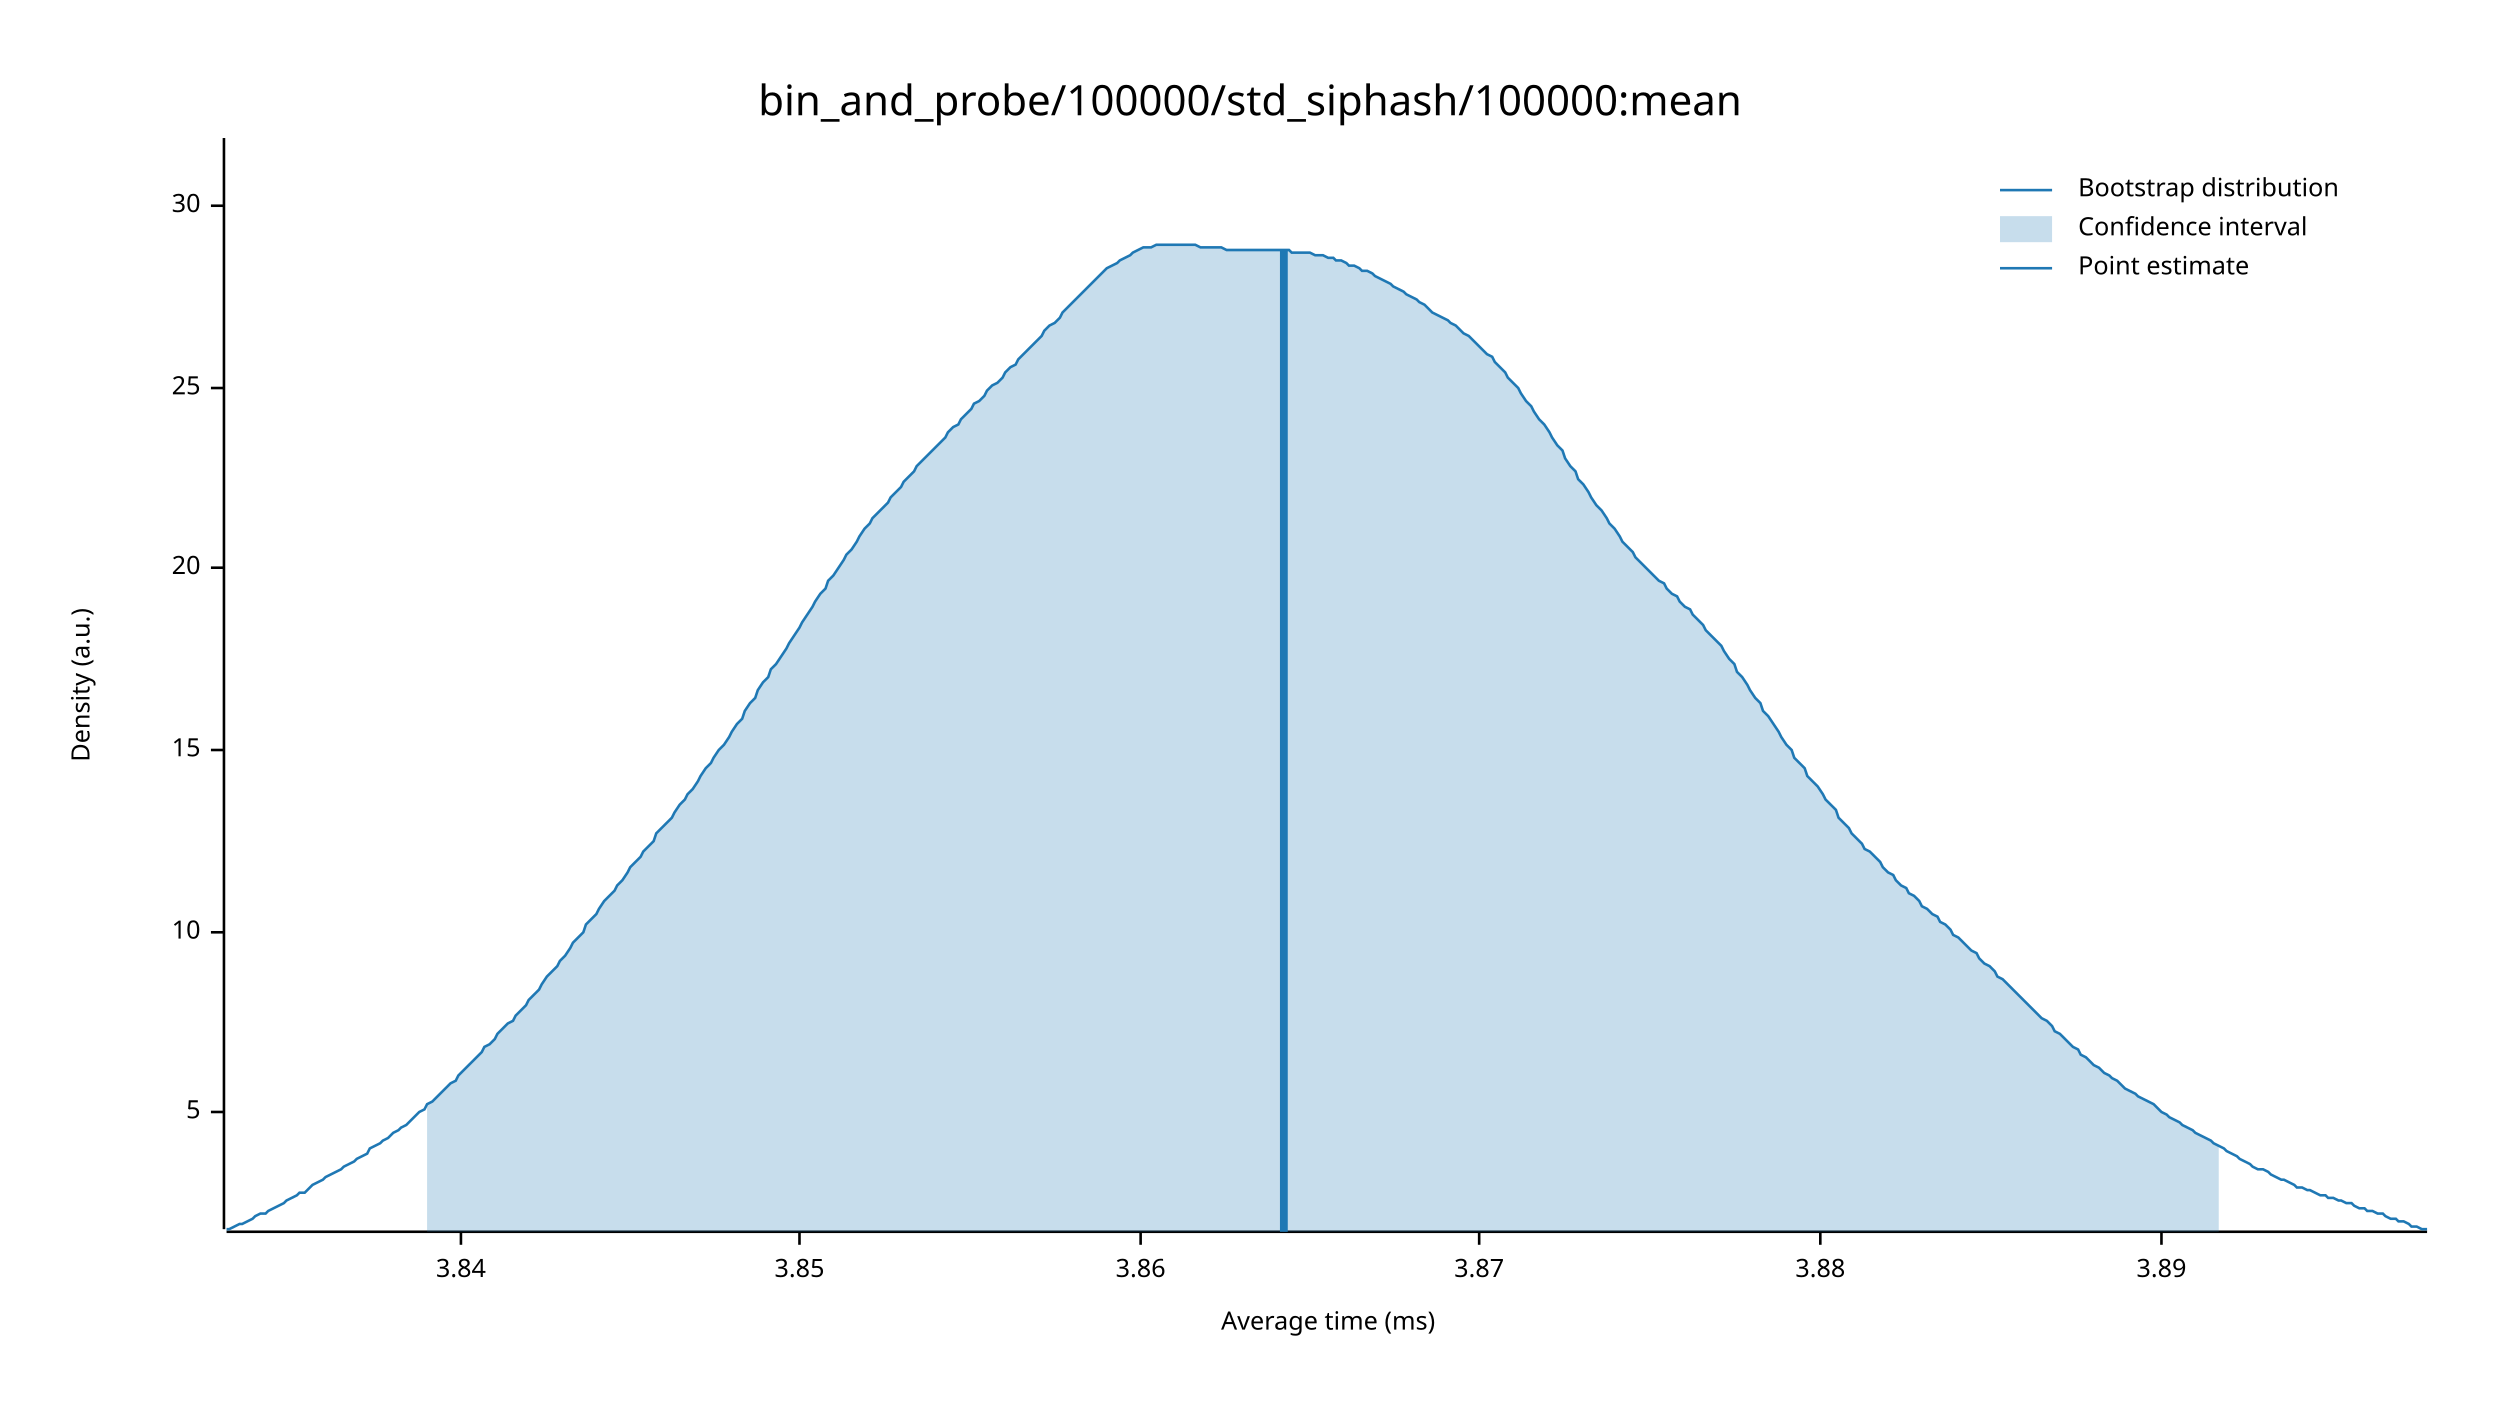
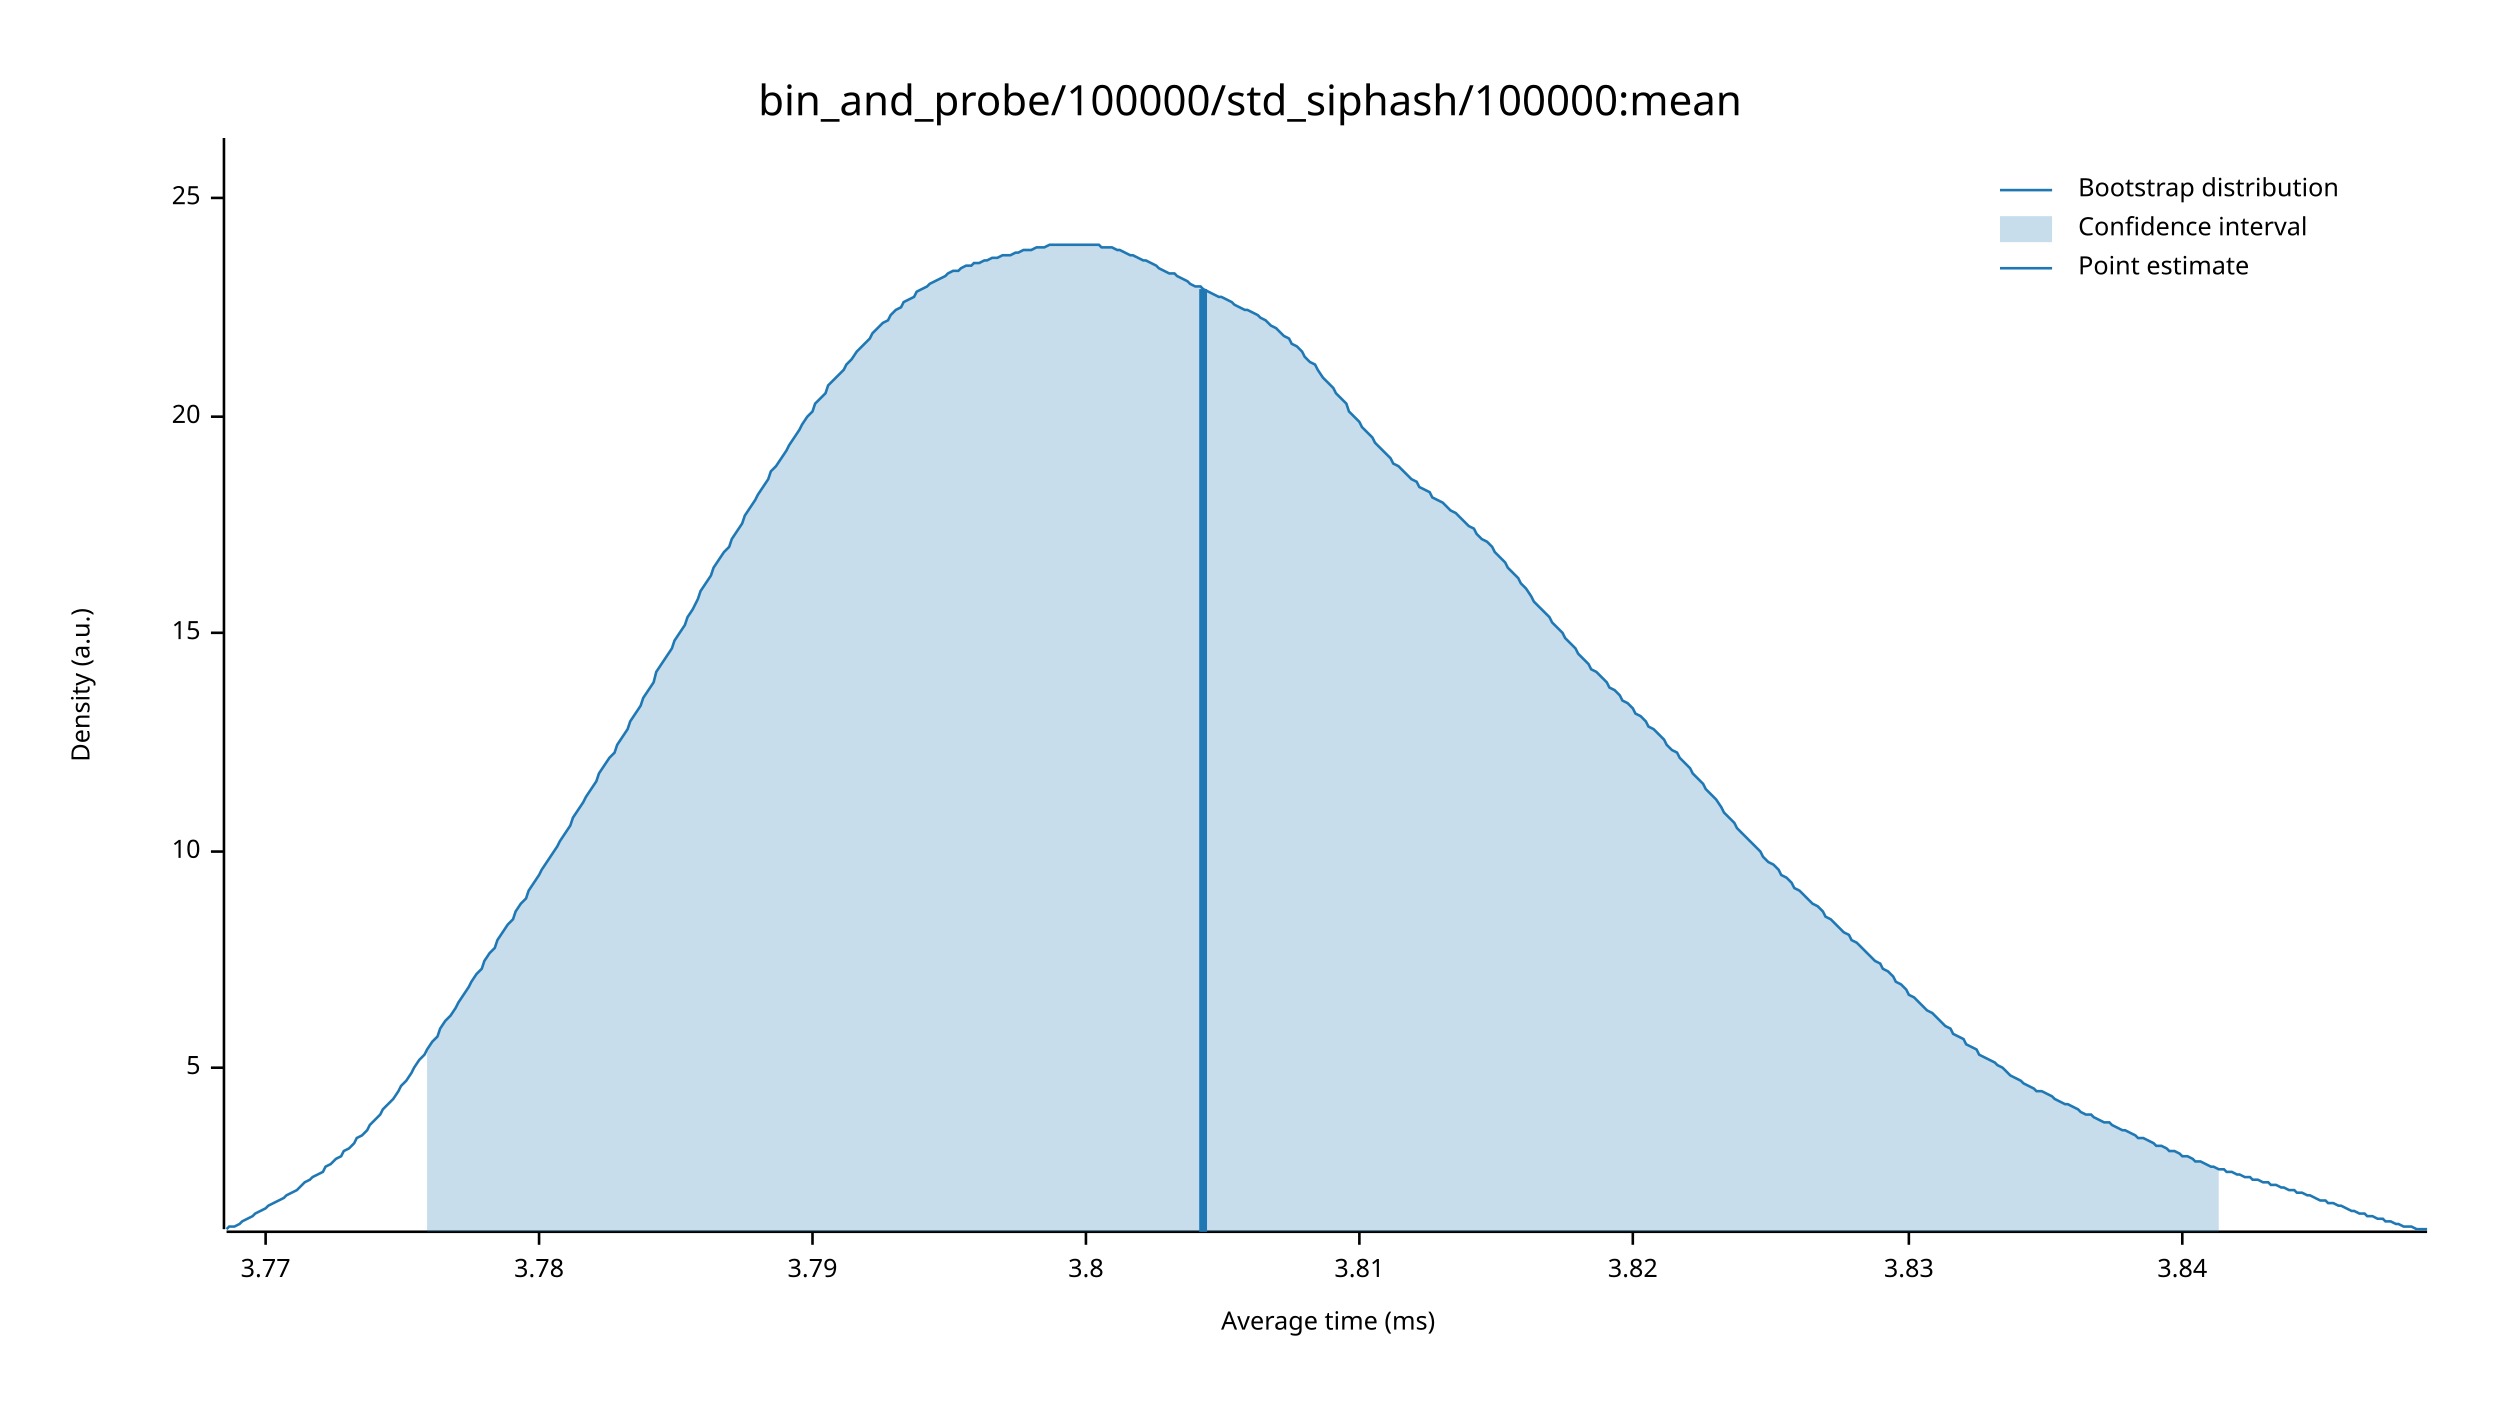
<svg xmlns="http://www.w3.org/2000/svg" width="960" height="540" viewBox="0 0 960 540">
  <text x="480" y="32" dy="0.76em" text-anchor="middle" font-family="sans-serif" font-size="16.129" opacity="1" fill="#000000">
bin_and_probe/100000/std_siphash/100000:mean
</text>
  <text x="27" y="263" dy="0.76em" text-anchor="middle" font-family="sans-serif" font-size="9.677" opacity="1" fill="#000000" transform="rotate(270, 27, 263)">
Density (a.u.)
</text>
  <text x="510" y="513" dy="-0.5ex" text-anchor="middle" font-family="sans-serif" font-size="9.677" opacity="1" fill="#000000">
Average time (ms)
</text>
  <polyline fill="none" opacity="1" stroke="#000000" stroke-width="1" points="86,53 86,472 " />
-   <text x="77" y="427" dy="0.5ex" text-anchor="end" font-family="sans-serif" font-size="9.677" opacity="1" fill="#000000">
+   <text x="77" y="410" dy="0.5ex" text-anchor="end" font-family="sans-serif" font-size="9.677" opacity="1" fill="#000000">
5
</text>
-   <polyline fill="none" opacity="1" stroke="#000000" stroke-width="1" points="81,427 86,427 " />
-   <text x="77" y="358" dy="0.5ex" text-anchor="end" font-family="sans-serif" font-size="9.677" opacity="1" fill="#000000">
+   <polyline fill="none" opacity="1" stroke="#000000" stroke-width="1" points="81,410 86,410 " />
+   <text x="77" y="327" dy="0.5ex" text-anchor="end" font-family="sans-serif" font-size="9.677" opacity="1" fill="#000000">
10
</text>
-   <polyline fill="none" opacity="1" stroke="#000000" stroke-width="1" points="81,358 86,358 " />
-   <text x="77" y="288" dy="0.5ex" text-anchor="end" font-family="sans-serif" font-size="9.677" opacity="1" fill="#000000">
+   <polyline fill="none" opacity="1" stroke="#000000" stroke-width="1" points="81,327 86,327 " />
+   <text x="77" y="243" dy="0.5ex" text-anchor="end" font-family="sans-serif" font-size="9.677" opacity="1" fill="#000000">
15
</text>
-   <polyline fill="none" opacity="1" stroke="#000000" stroke-width="1" points="81,288 86,288 " />
-   <text x="77" y="218" dy="0.5ex" text-anchor="end" font-family="sans-serif" font-size="9.677" opacity="1" fill="#000000">
+   <polyline fill="none" opacity="1" stroke="#000000" stroke-width="1" points="81,243 86,243 " />
+   <text x="77" y="160" dy="0.5ex" text-anchor="end" font-family="sans-serif" font-size="9.677" opacity="1" fill="#000000">
20
</text>
-   <polyline fill="none" opacity="1" stroke="#000000" stroke-width="1" points="81,218 86,218 " />
-   <text x="77" y="149" dy="0.5ex" text-anchor="end" font-family="sans-serif" font-size="9.677" opacity="1" fill="#000000">
+   <polyline fill="none" opacity="1" stroke="#000000" stroke-width="1" points="81,160 86,160 " />
+   <text x="77" y="76" dy="0.5ex" text-anchor="end" font-family="sans-serif" font-size="9.677" opacity="1" fill="#000000">
25
</text>
-   <polyline fill="none" opacity="1" stroke="#000000" stroke-width="1" points="81,149 86,149 " />
-   <text x="77" y="79" dy="0.5ex" text-anchor="end" font-family="sans-serif" font-size="9.677" opacity="1" fill="#000000">
- 30
+   <polyline fill="none" opacity="1" stroke="#000000" stroke-width="1" points="81,76 86,76 " />
+   <polyline fill="none" opacity="1" stroke="#000000" stroke-width="1" points="87,473 932,473 " />
+   <text x="102" y="483" dy="0.76em" text-anchor="middle" font-family="sans-serif" font-size="9.677" opacity="1" fill="#000000">
+ 3.77
</text>
-   <polyline fill="none" opacity="1" stroke="#000000" stroke-width="1" points="81,79 86,79 " />
-   <polyline fill="none" opacity="1" stroke="#000000" stroke-width="1" points="87,473 932,473 " />
-   <text x="177" y="483" dy="0.76em" text-anchor="middle" font-family="sans-serif" font-size="9.677" opacity="1" fill="#000000">
+   <polyline fill="none" opacity="1" stroke="#000000" stroke-width="1" points="102,473 102,478 " />
+   <text x="207" y="483" dy="0.76em" text-anchor="middle" font-family="sans-serif" font-size="9.677" opacity="1" fill="#000000">
+ 3.78
+ </text>
+   <polyline fill="none" opacity="1" stroke="#000000" stroke-width="1" points="207,473 207,478 " />
+   <text x="312" y="483" dy="0.76em" text-anchor="middle" font-family="sans-serif" font-size="9.677" opacity="1" fill="#000000">
+ 3.79
+ </text>
+   <polyline fill="none" opacity="1" stroke="#000000" stroke-width="1" points="312,473 312,478 " />
+   <text x="417" y="483" dy="0.76em" text-anchor="middle" font-family="sans-serif" font-size="9.677" opacity="1" fill="#000000">
+ 3.8
+ </text>
+   <polyline fill="none" opacity="1" stroke="#000000" stroke-width="1" points="417,473 417,478 " />
+   <text x="522" y="483" dy="0.76em" text-anchor="middle" font-family="sans-serif" font-size="9.677" opacity="1" fill="#000000">
+ 3.81
+ </text>
+   <polyline fill="none" opacity="1" stroke="#000000" stroke-width="1" points="522,473 522,478 " />
+   <text x="627" y="483" dy="0.76em" text-anchor="middle" font-family="sans-serif" font-size="9.677" opacity="1" fill="#000000">
+ 3.82
+ </text>
+   <polyline fill="none" opacity="1" stroke="#000000" stroke-width="1" points="627,473 627,478 " />
+   <text x="733" y="483" dy="0.76em" text-anchor="middle" font-family="sans-serif" font-size="9.677" opacity="1" fill="#000000">
+ 3.83
+ </text>
+   <polyline fill="none" opacity="1" stroke="#000000" stroke-width="1" points="733,473 733,478 " />
+   <text x="838" y="483" dy="0.76em" text-anchor="middle" font-family="sans-serif" font-size="9.677" opacity="1" fill="#000000">
3.84
</text>
-   <polyline fill="none" opacity="1" stroke="#000000" stroke-width="1" points="177,473 177,478 " />
-   <text x="307" y="483" dy="0.76em" text-anchor="middle" font-family="sans-serif" font-size="9.677" opacity="1" fill="#000000">
- 3.85
- </text>
-   <polyline fill="none" opacity="1" stroke="#000000" stroke-width="1" points="307,473 307,478 " />
-   <text x="438" y="483" dy="0.76em" text-anchor="middle" font-family="sans-serif" font-size="9.677" opacity="1" fill="#000000">
- 3.86
- </text>
-   <polyline fill="none" opacity="1" stroke="#000000" stroke-width="1" points="438,473 438,478 " />
-   <text x="568" y="483" dy="0.76em" text-anchor="middle" font-family="sans-serif" font-size="9.677" opacity="1" fill="#000000">
- 3.87
- </text>
-   <polyline fill="none" opacity="1" stroke="#000000" stroke-width="1" points="568,473 568,478 " />
-   <text x="699" y="483" dy="0.76em" text-anchor="middle" font-family="sans-serif" font-size="9.677" opacity="1" fill="#000000">
- 3.88
- </text>
-   <polyline fill="none" opacity="1" stroke="#000000" stroke-width="1" points="699,473 699,478 " />
-   <text x="830" y="483" dy="0.76em" text-anchor="middle" font-family="sans-serif" font-size="9.677" opacity="1" fill="#000000">
- 3.89
- </text>
-   <polyline fill="none" opacity="1" stroke="#000000" stroke-width="1" points="830,473 830,478 " />
-   <polyline fill="none" opacity="1" stroke="#1F78B4" stroke-width="1" points="87,472 88,472 90,471 92,470 93,470 95,469 97,468 98,467 100,466 102,466 103,465 105,464 107,463 109,462 110,461 112,460 114,459 115,458 117,458 119,456 120,455 122,454 124,453 125,452 127,451 129,450 131,449 132,448 134,447 136,446 137,445 139,444 141,443 142,441 144,440 146,439 147,438 149,437 151,435 153,434 154,433 156,432 158,430 159,429 161,427 163,426 164,424 166,423 168,421 169,420 171,418 173,416 175,415 176,413 178,411 180,409 181,408 183,406 185,404 186,402 188,401 190,399 191,397 193,395 195,393 197,392 198,390 200,388 202,386 203,384 205,382 207,380 208,378 210,375 212,373 214,371 215,369 217,367 219,364 220,362 222,360 224,358 225,355 227,353 229,351 230,349 232,346 234,344 236,342 237,340 239,338 241,335 242,333 244,331 246,329 247,327 249,325 251,323 252,320 254,318 256,316 258,314 259,312 261,309 263,307 264,305 266,303 268,300 269,298 271,295 273,293 274,291 276,288 278,286 280,283 281,281 283,278 285,276 286,273 288,270 290,268 291,265 293,262 295,260 296,257 298,255 300,252 302,249 303,247 305,244 307,241 308,239 310,236 312,233 313,231 315,228 317,226 318,223 320,221 322,218 324,215 325,213 327,211 329,208 330,206 332,203 334,201 335,199 337,197 339,195 341,193 342,191 344,189 346,187 347,185 349,183 351,181 352,179 354,177 356,175 357,174 359,172 361,170 363,168 364,166 366,164 368,163 369,161 371,159 373,157 374,155 376,154 378,152 379,150 381,148 383,147 385,145 386,143 388,141 390,140 391,138 393,136 395,134 396,133 398,131 400,129 401,127 403,125 405,124 407,122 408,120 410,118 412,116 413,115 415,113 417,111 418,110 420,108 422,106 423,105 425,103 427,102 429,101 430,100 432,99 434,98 435,97 437,96 439,95 440,95 442,95 444,94 445,94 447,94 449,94 451,94 452,94 454,94 456,94 457,94 459,94 461,95 462,95 464,95 466,95 468,95 469,95 471,96 473,96 474,96 476,96 478,96 479,96 481,96 483,96 484,96 486,96 488,96 490,96 491,96 493,96 495,96 496,97 498,97 500,97 501,97 503,97 505,98 506,98 508,98 510,99 512,99 513,100 515,100 517,101 518,102 520,102 522,103 523,104 525,104 527,105 528,106 530,107 532,108 534,109 535,110 537,111 539,112 540,113 542,114 544,115 545,116 547,117 549,119 550,120 552,121 554,122 556,123 557,124 559,125 561,127 562,128 564,129 566,131 567,132 569,134 571,136 573,137 574,139 576,141 578,143 579,145 581,147 583,149 584,151 586,154 588,156 589,158 591,161 593,163 595,166 596,168 598,171 600,173 601,176 603,179 605,181 606,184 608,186 610,189 611,191 613,194 615,196 617,199 618,201 620,203 622,206 623,208 625,210 627,212 628,214 630,216 632,218 633,219 635,221 637,223 639,224 640,226 642,228 644,229 645,231 647,233 649,234 650,236 652,238 654,240 655,242 657,244 659,246 661,248 662,250 664,253 666,255 667,258 669,260 671,263 672,265 674,268 676,270 677,273 679,275 681,278 683,281 684,283 686,286 688,288 689,291 691,293 693,295 694,298 696,300 698,302 700,305 701,307 703,309 705,311 706,314 708,316 710,318 711,320 713,322 715,324 716,326 718,327 720,329 722,331 723,333 725,335 727,336 728,338 730,340 732,341 733,343 735,344 737,346 738,348 740,349 742,351 744,352 745,354 747,355 749,357 750,359 752,360 754,362 755,363 757,365 759,366 760,368 762,370 764,371 766,373 767,375 769,376 771,378 772,379 774,381 776,383 777,384 779,386 781,388 782,389 784,391 786,392 788,394 789,396 791,397 793,399 794,400 796,402 798,403 799,405 801,406 803,408 804,409 806,410 808,412 810,413 811,414 813,415 815,417 816,418 818,419 820,420 821,421 823,422 825,423 827,424 828,425 830,427 832,428 833,429 835,430 837,431 838,432 840,433 842,434 843,435 845,436 847,437 849,438 850,439 852,440 854,441 855,442 857,443 859,444 860,445 862,446 864,447 865,448 867,449 869,449 871,450 872,451 874,452 876,453 877,453 879,454 881,455 882,456 884,456 886,457 887,457 889,458 891,459 893,459 894,460 896,460 898,461 899,461 901,462 903,462 904,463 906,464 908,464 909,465 911,465 913,466 915,466 916,467 918,468 920,468 921,469 923,469 925,470 926,471 928,471 930,472 932,472 " />
-   <polygon opacity="0.25" fill="#1F78B4" points="164,424 166,423 168,421 169,420 171,418 173,416 175,415 176,413 178,411 180,409 181,408 183,406 185,404 186,402 188,401 190,399 191,397 193,395 195,393 197,392 198,390 200,388 202,386 203,384 205,382 207,380 208,378 210,375 212,373 214,371 215,369 217,367 219,364 220,362 222,360 224,358 225,355 227,353 229,351 230,349 232,346 234,344 236,342 237,340 239,338 241,335 242,333 244,331 246,329 247,327 249,325 251,323 252,320 254,318 256,316 258,314 259,312 261,309 263,307 264,305 266,303 268,300 269,298 271,295 273,293 274,291 276,288 278,286 280,283 281,281 283,278 285,276 286,273 288,270 290,268 291,265 293,262 295,260 296,257 298,255 300,252 302,249 303,247 305,244 307,241 308,239 310,236 312,233 313,231 315,228 317,226 318,223 320,221 322,218 324,215 325,213 327,211 329,208 330,206 332,203 334,201 335,199 337,197 339,195 341,193 342,191 344,189 346,187 347,185 349,183 351,181 352,179 354,177 356,175 357,174 359,172 361,170 363,168 364,166 366,164 368,163 369,161 371,159 373,157 374,155 376,154 378,152 379,150 381,148 383,147 385,145 386,143 388,141 390,140 391,138 393,136 395,134 396,133 398,131 400,129 401,127 403,125 405,124 407,122 408,120 410,118 412,116 413,115 415,113 417,111 418,110 420,108 422,106 423,105 425,103 427,102 429,101 430,100 432,99 434,98 435,97 437,96 439,95 440,95 442,95 444,94 445,94 447,94 449,94 451,94 452,94 454,94 456,94 457,94 459,94 461,95 462,95 464,95 466,95 468,95 469,95 471,96 473,96 474,96 476,96 478,96 479,96 481,96 483,96 484,96 486,96 488,96 490,96 491,96 493,96 495,96 496,97 498,97 500,97 501,97 503,97 505,98 506,98 508,98 510,99 512,99 513,100 515,100 517,101 518,102 520,102 522,103 523,104 525,104 527,105 528,106 530,107 532,108 534,109 535,110 537,111 539,112 540,113 542,114 544,115 545,116 547,117 549,119 550,120 552,121 554,122 556,123 557,124 559,125 561,127 562,128 564,129 566,131 567,132 569,134 571,136 573,137 574,139 576,141 578,143 579,145 581,147 583,149 584,151 586,154 588,156 589,158 591,161 593,163 595,166 596,168 598,171 600,173 601,176 603,179 605,181 606,184 608,186 610,189 611,191 613,194 615,196 617,199 618,201 620,203 622,206 623,208 625,210 627,212 628,214 630,216 632,218 633,219 635,221 637,223 639,224 640,226 642,228 644,229 645,231 647,233 649,234 650,236 652,238 654,240 655,242 657,244 659,246 661,248 662,250 664,253 666,255 667,258 669,260 671,263 672,265 674,268 676,270 677,273 679,275 681,278 683,281 684,283 686,286 688,288 689,291 691,293 693,295 694,298 696,300 698,302 700,305 701,307 703,309 705,311 706,314 708,316 710,318 711,320 713,322 715,324 716,326 718,327 720,329 722,331 723,333 725,335 727,336 728,338 730,340 732,341 733,343 735,344 737,346 738,348 740,349 742,351 744,352 745,354 747,355 749,357 750,359 752,360 754,362 755,363 757,365 759,366 760,368 762,370 764,371 766,373 767,375 769,376 771,378 772,379 774,381 776,383 777,384 779,386 781,388 782,389 784,391 786,392 788,394 789,396 791,397 793,399 794,400 796,402 798,403 799,405 801,406 803,408 804,409 806,410 808,412 810,413 811,414 813,415 815,417 816,418 818,419 820,420 821,421 823,422 825,423 827,424 828,425 830,427 832,428 833,429 835,430 837,431 838,432 840,433 842,434 843,435 845,436 847,437 849,438 850,439 852,440 852,473 164,473 " />
-   <polyline fill="none" opacity="1" stroke="#1F78B4" stroke-width="3" points="493,473 493,96 " />
+   <polyline fill="none" opacity="1" stroke="#000000" stroke-width="1" points="838,473 838,478 " />
+   <polyline fill="none" opacity="1" stroke="#1F78B4" stroke-width="1" points="87,472 88,471 90,471 92,470 93,469 95,468 97,467 98,466 100,465 102,464 103,463 105,462 107,461 109,460 110,459 112,458 114,457 115,456 117,454 119,453 120,452 122,451 124,450 125,448 127,447 129,445 131,444 132,442 134,441 136,439 137,437 139,436 141,434 142,432 144,430 146,428 147,426 149,424 151,422 153,419 154,417 156,415 158,412 159,410 161,407 163,405 164,403 166,400 168,398 169,395 171,392 173,390 175,387 176,385 178,382 180,379 181,377 183,374 185,372 186,369 188,366 190,364 191,361 193,358 195,355 197,353 198,350 200,347 202,345 203,342 205,339 207,336 208,334 210,331 212,328 214,325 215,323 217,320 219,317 220,314 222,311 224,308 225,306 227,303 229,300 230,297 232,294 234,291 236,289 237,286 239,283 241,280 242,277 244,274 246,271 247,268 249,265 251,262 252,258 254,255 256,252 258,249 259,246 261,243 263,240 264,237 266,234 268,230 269,227 271,224 273,221 274,218 276,215 278,212 280,210 281,207 283,204 285,201 286,198 288,195 290,192 291,190 293,187 295,184 296,181 298,179 300,176 302,173 303,171 305,168 307,165 308,163 310,160 312,158 313,155 315,153 317,151 318,148 320,146 322,144 324,142 325,140 327,138 329,135 330,134 332,132 334,130 335,128 337,126 339,124 341,123 342,121 344,119 346,118 347,116 349,115 351,114 352,112 354,111 356,110 357,109 359,108 361,107 363,106 364,105 366,104 368,104 369,103 371,102 373,102 374,101 376,101 378,100 379,100 381,99 383,99 385,98 386,98 388,98 390,97 391,97 393,96 395,96 396,96 398,95 400,95 401,95 403,94 405,94 407,94 408,94 410,94 412,94 413,94 415,94 417,94 418,94 420,94 422,94 423,95 425,95 427,95 429,96 430,96 432,97 434,98 435,98 437,99 439,100 440,100 442,101 444,102 445,103 447,104 449,105 451,105 452,106 454,107 456,108 457,109 459,110 461,110 462,111 464,112 466,113 468,114 469,114 471,115 473,116 474,117 476,118 478,119 479,119 481,120 483,121 484,122 486,123 488,125 490,126 491,127 493,129 495,130 496,132 498,133 500,135 501,137 503,139 505,140 506,142 508,145 510,147 512,149 513,151 515,153 517,155 518,158 520,160 522,162 523,164 525,166 527,168 528,170 530,172 532,174 534,176 535,178 537,179 539,181 540,182 542,184 544,185 545,187 547,188 549,189 550,191 552,192 554,193 556,195 557,196 559,197 561,199 562,200 564,202 566,203 567,205 569,207 571,208 573,210 574,212 576,214 578,216 579,218 581,220 583,222 584,224 586,226 588,229 589,231 591,233 593,235 595,237 596,239 598,241 600,243 601,245 603,247 605,249 606,251 608,253 610,255 611,257 613,258 615,260 617,262 618,264 620,265 622,267 623,269 625,270 627,272 628,274 630,275 632,277 633,279 635,280 637,282 639,284 640,286 642,288 644,289 645,291 647,293 649,295 650,297 652,299 654,301 655,303 657,305 659,307 661,310 662,312 664,314 666,316 667,318 669,320 671,322 672,323 674,325 676,327 677,329 679,331 681,332 683,334 684,336 686,337 688,339 689,341 691,342 693,344 694,345 696,347 698,348 700,350 701,352 703,353 705,355 706,356 708,358 710,359 711,361 713,362 715,364 716,365 718,367 720,369 722,370 723,372 725,373 727,375 728,377 730,378 732,380 733,382 735,383 737,385 738,386 740,388 742,389 744,391 745,392 747,394 749,395 750,397 752,398 754,399 755,401 757,402 759,403 760,405 762,406 764,407 766,408 767,409 769,410 771,412 772,413 774,414 776,415 777,416 779,417 781,418 782,419 784,419 786,420 788,421 789,422 791,423 793,424 794,424 796,425 798,426 799,427 801,428 803,428 804,429 806,430 808,431 810,431 811,432 813,433 815,434 816,434 818,435 820,436 821,437 823,437 825,438 827,439 828,440 830,440 832,441 833,442 835,442 837,443 838,444 840,444 842,445 843,446 845,446 847,447 849,448 850,448 852,449 854,449 855,450 857,450 859,451 860,451 862,452 864,452 865,453 867,453 869,454 871,454 872,455 874,455 876,456 877,456 879,457 881,457 882,458 884,458 886,459 887,459 889,460 891,461 893,461 894,462 896,462 898,463 899,463 901,464 903,465 904,465 906,466 908,466 909,467 911,467 913,468 915,468 916,469 918,469 920,470 921,470 923,471 925,471 926,471 928,472 930,472 932,472 " />
+   <polygon opacity="0.25" fill="#1F78B4" points="164,403 166,400 168,398 169,395 171,392 173,390 175,387 176,385 178,382 180,379 181,377 183,374 185,372 186,369 188,366 190,364 191,361 193,358 195,355 197,353 198,350 200,347 202,345 203,342 205,339 207,336 208,334 210,331 212,328 214,325 215,323 217,320 219,317 220,314 222,311 224,308 225,306 227,303 229,300 230,297 232,294 234,291 236,289 237,286 239,283 241,280 242,277 244,274 246,271 247,268 249,265 251,262 252,258 254,255 256,252 258,249 259,246 261,243 263,240 264,237 266,234 268,230 269,227 271,224 273,221 274,218 276,215 278,212 280,210 281,207 283,204 285,201 286,198 288,195 290,192 291,190 293,187 295,184 296,181 298,179 300,176 302,173 303,171 305,168 307,165 308,163 310,160 312,158 313,155 315,153 317,151 318,148 320,146 322,144 324,142 325,140 327,138 329,135 330,134 332,132 334,130 335,128 337,126 339,124 341,123 342,121 344,119 346,118 347,116 349,115 351,114 352,112 354,111 356,110 357,109 359,108 361,107 363,106 364,105 366,104 368,104 369,103 371,102 373,102 374,101 376,101 378,100 379,100 381,99 383,99 385,98 386,98 388,98 390,97 391,97 393,96 395,96 396,96 398,95 400,95 401,95 403,94 405,94 407,94 408,94 410,94 412,94 413,94 415,94 417,94 418,94 420,94 422,94 423,95 425,95 427,95 429,96 430,96 432,97 434,98 435,98 437,99 439,100 440,100 442,101 444,102 445,103 447,104 449,105 451,105 452,106 454,107 456,108 457,109 459,110 461,110 462,111 464,112 466,113 468,114 469,114 471,115 473,116 474,117 476,118 478,119 479,119 481,120 483,121 484,122 486,123 488,125 490,126 491,127 493,129 495,130 496,132 498,133 500,135 501,137 503,139 505,140 506,142 508,145 510,147 512,149 513,151 515,153 517,155 518,158 520,160 522,162 523,164 525,166 527,168 528,170 530,172 532,174 534,176 535,178 537,179 539,181 540,182 542,184 544,185 545,187 547,188 549,189 550,191 552,192 554,193 556,195 557,196 559,197 561,199 562,200 564,202 566,203 567,205 569,207 571,208 573,210 574,212 576,214 578,216 579,218 581,220 583,222 584,224 586,226 588,229 589,231 591,233 593,235 595,237 596,239 598,241 600,243 601,245 603,247 605,249 606,251 608,253 610,255 611,257 613,258 615,260 617,262 618,264 620,265 622,267 623,269 625,270 627,272 628,274 630,275 632,277 633,279 635,280 637,282 639,284 640,286 642,288 644,289 645,291 647,293 649,295 650,297 652,299 654,301 655,303 657,305 659,307 661,310 662,312 664,314 666,316 667,318 669,320 671,322 672,323 674,325 676,327 677,329 679,331 681,332 683,334 684,336 686,337 688,339 689,341 691,342 693,344 694,345 696,347 698,348 700,350 701,352 703,353 705,355 706,356 708,358 710,359 711,361 713,362 715,364 716,365 718,367 720,369 722,370 723,372 725,373 727,375 728,377 730,378 732,380 733,382 735,383 737,385 738,386 740,388 742,389 744,391 745,392 747,394 749,395 750,397 752,398 754,399 755,401 757,402 759,403 760,405 762,406 764,407 766,408 767,409 769,410 771,412 772,413 774,414 776,415 777,416 779,417 781,418 782,419 784,419 786,420 788,421 789,422 791,423 793,424 794,424 796,425 798,426 799,427 801,428 803,428 804,429 806,430 808,431 810,431 811,432 813,433 815,434 816,434 818,435 820,436 821,437 823,437 825,438 827,439 828,440 830,440 832,441 833,442 835,442 837,443 838,444 840,444 842,445 843,446 845,446 847,447 849,448 850,448 852,449 852,473 164,473 " />
+   <polyline fill="none" opacity="1" stroke="#1F78B4" stroke-width="3" points="462,473 462,111 " />
  <text x="798" y="68" dy="0.76em" text-anchor="start" font-family="sans-serif" font-size="9.677" opacity="1" fill="#000000">
Bootstrap distribution
</text>
  <text x="798" y="83" dy="0.76em" text-anchor="start" font-family="sans-serif" font-size="9.677" opacity="1" fill="#000000">
Confidence interval
</text>
  <text x="798" y="98" dy="0.76em" text-anchor="start" font-family="sans-serif" font-size="9.677" opacity="1" fill="#000000">
Point estimate
</text>
  <polyline fill="none" opacity="1" stroke="#1F78B4" stroke-width="1" points="768,73 788,73 " />
  <rect x="768" y="83" width="20" height="10" opacity="0.25" fill="#1F78B4" stroke="none" />
  <polyline fill="none" opacity="1" stroke="#1F78B4" stroke-width="1" points="768,103 788,103 " />
</svg>
